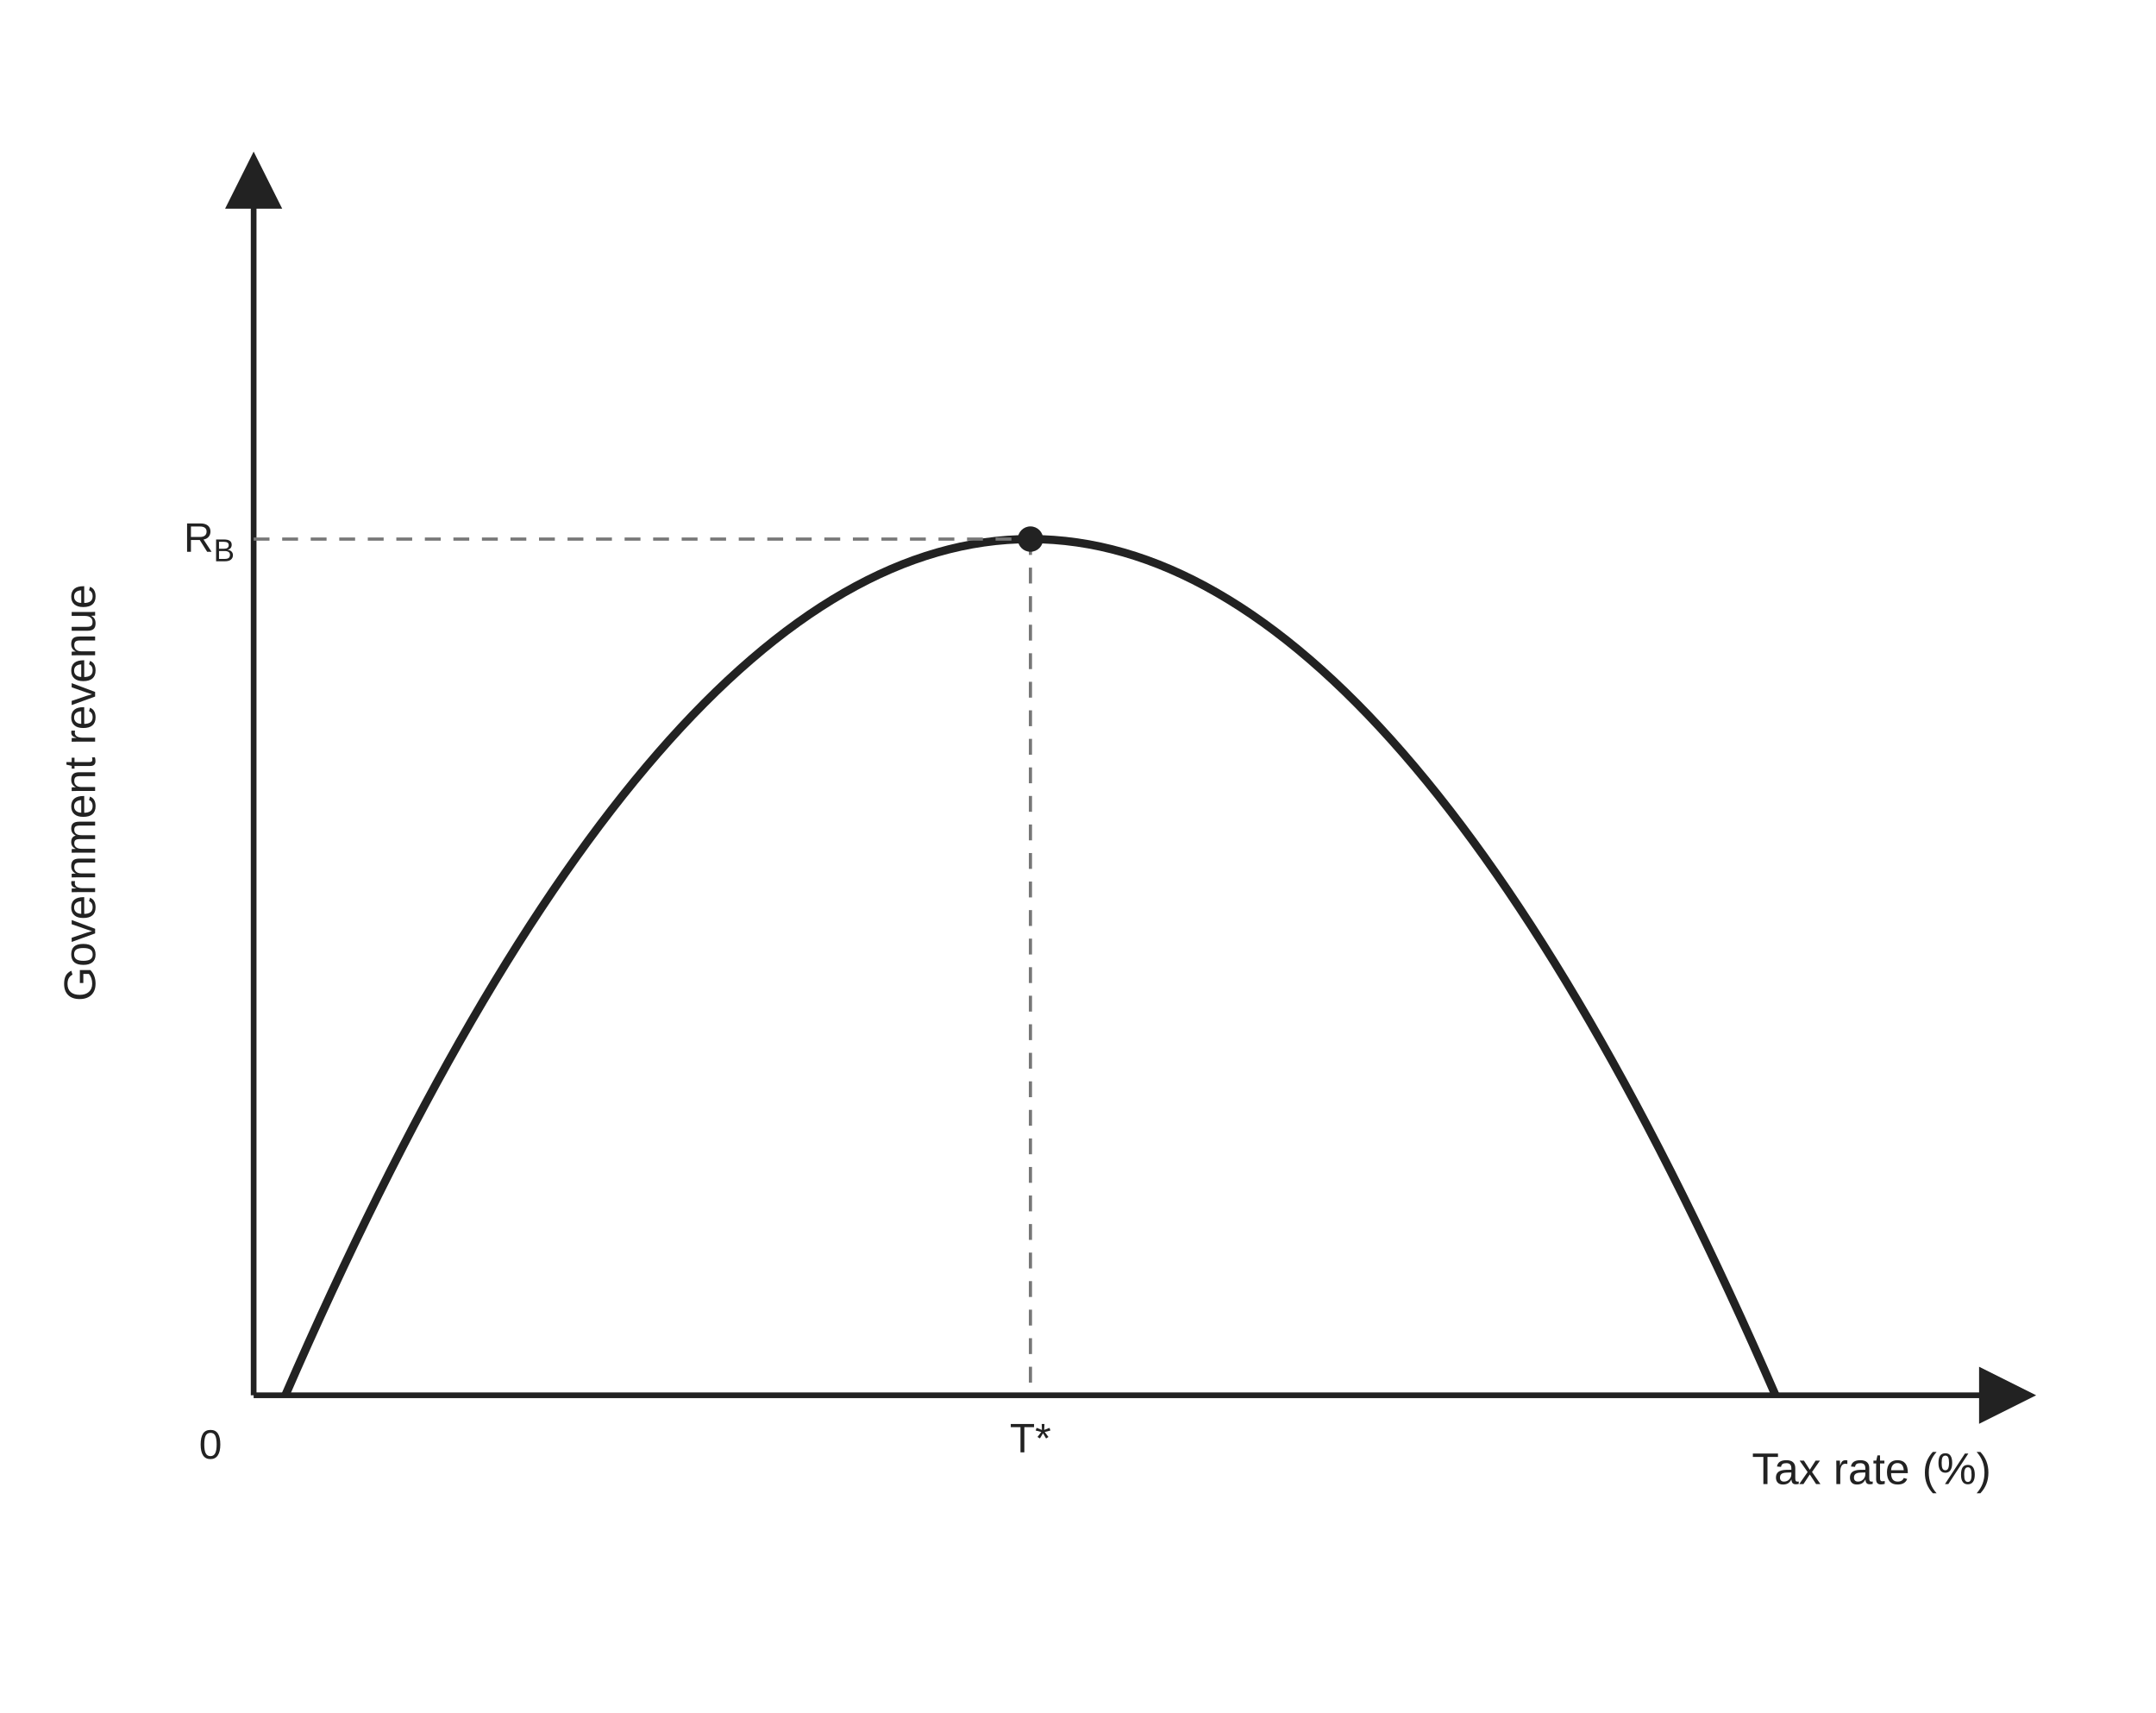
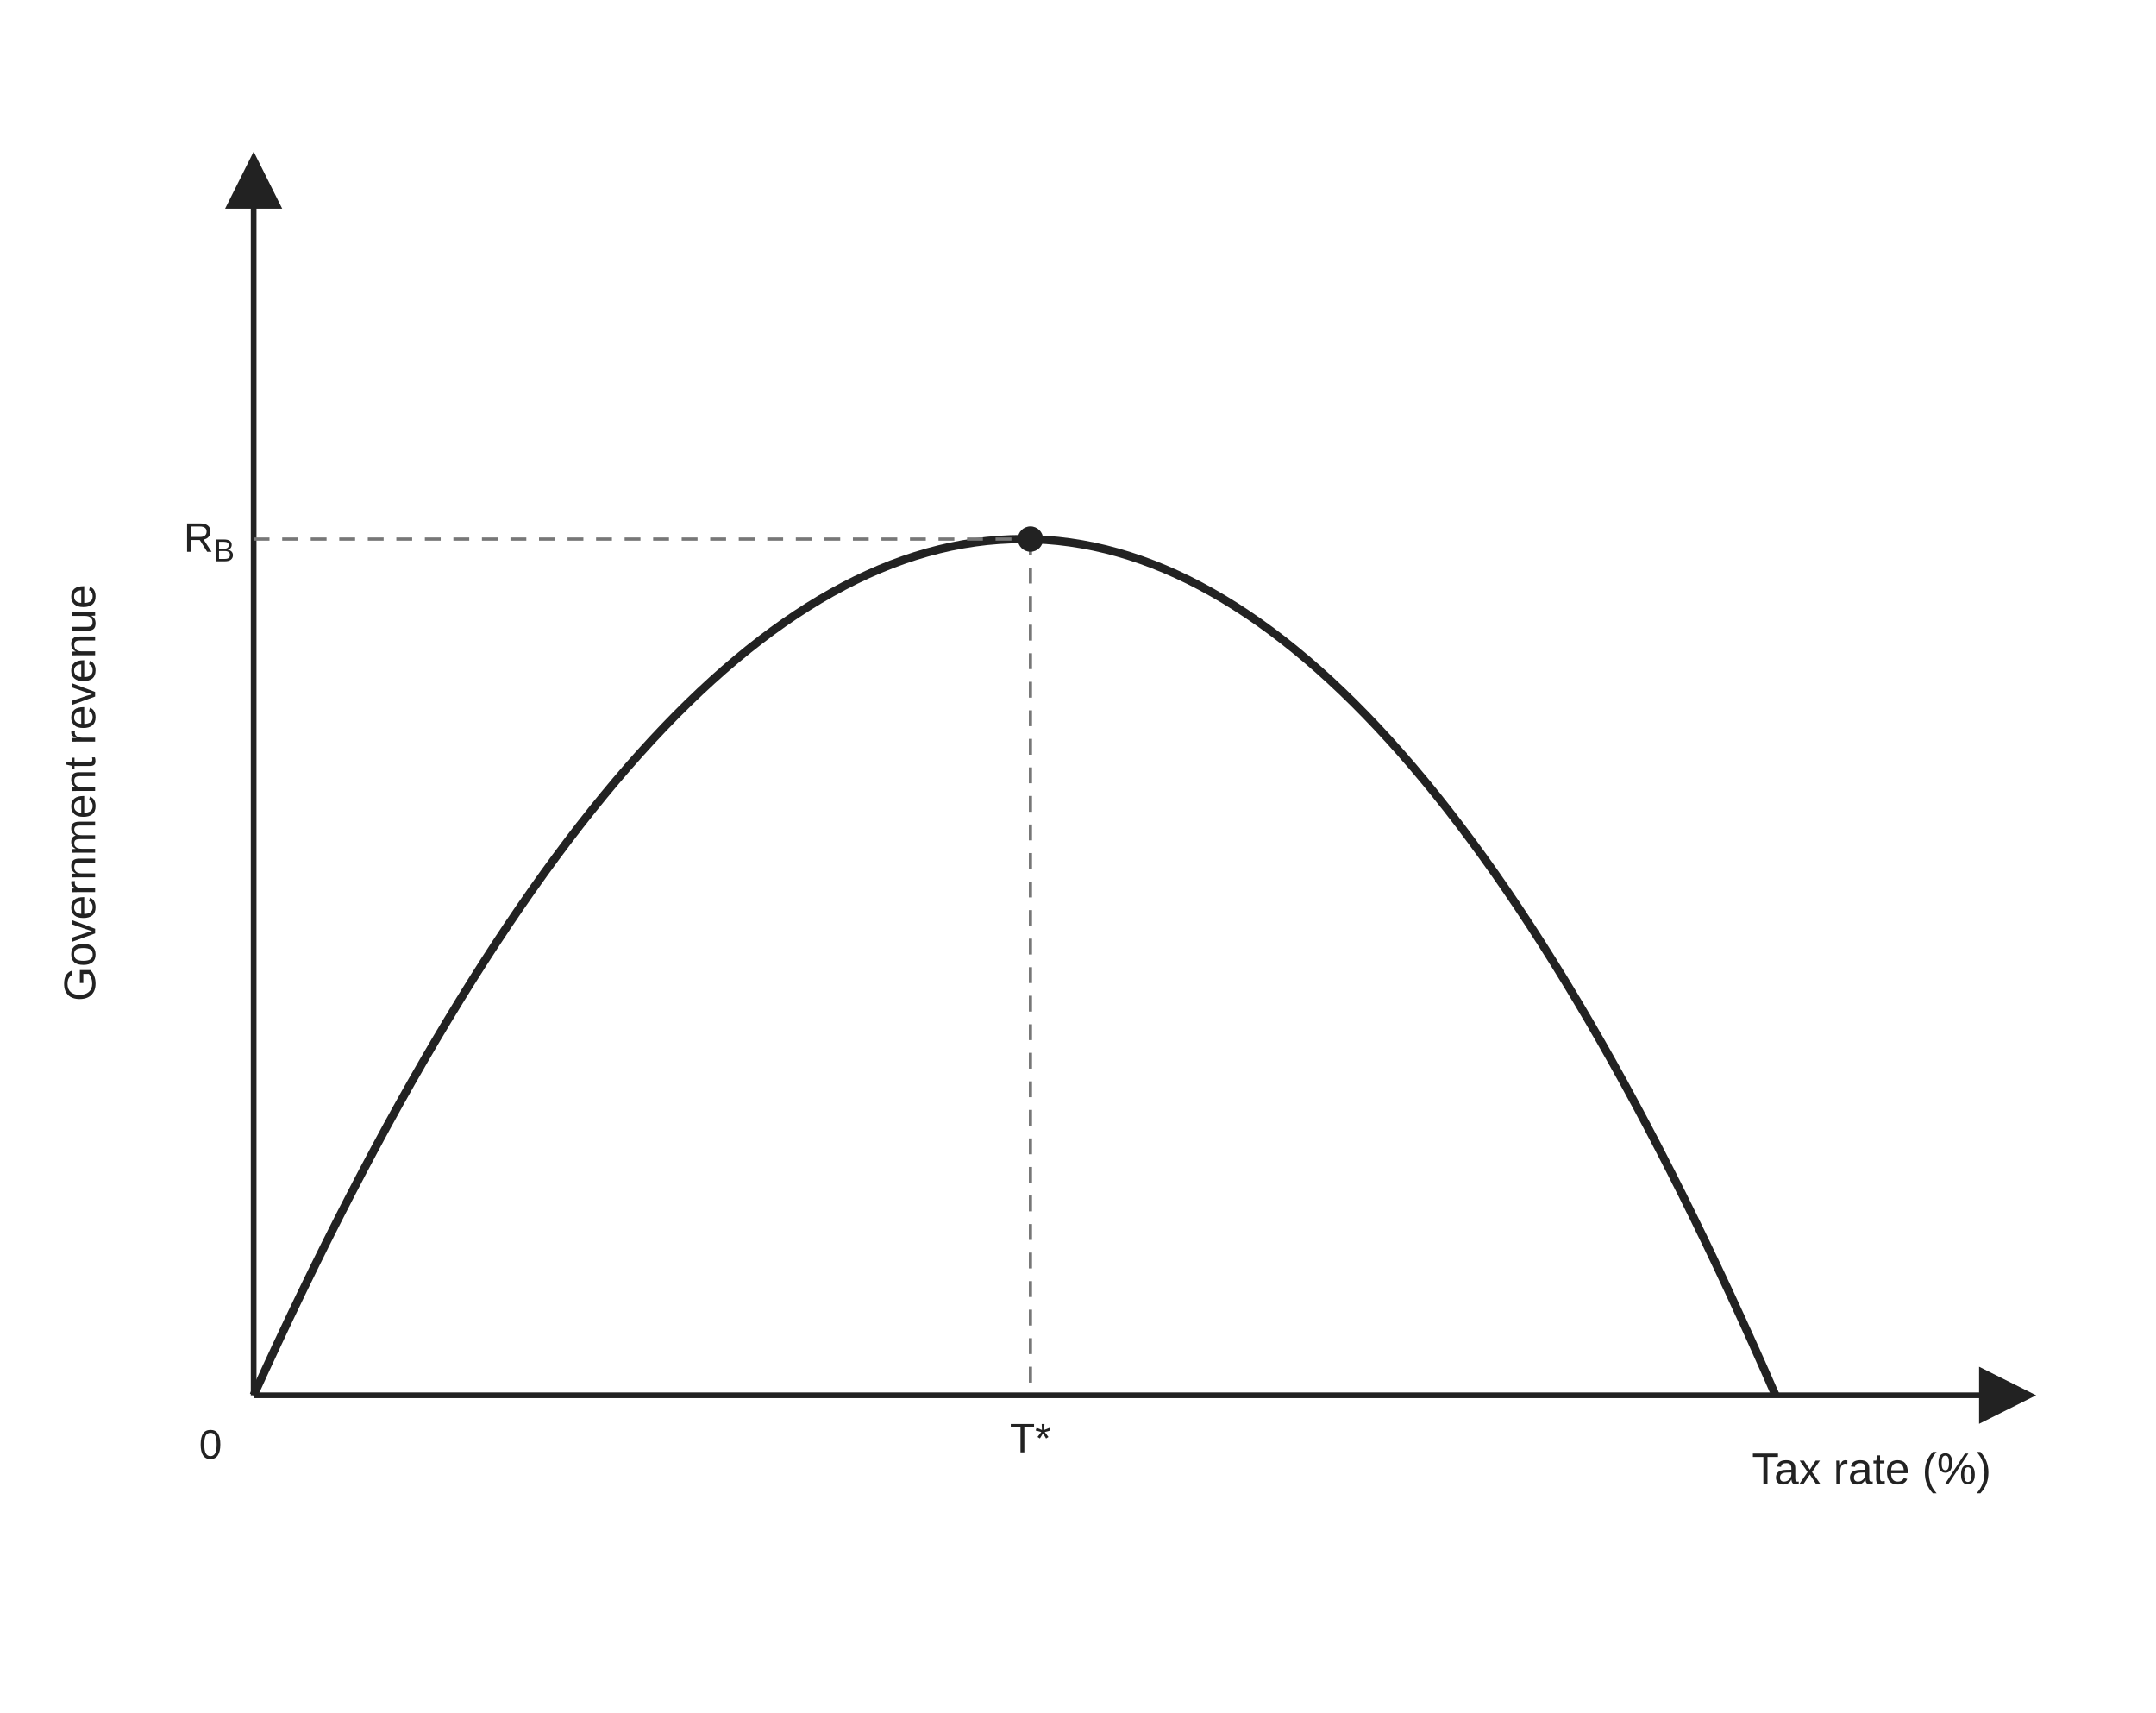
<svg xmlns="http://www.w3.org/2000/svg" width="680" height="540" font-family="'Segoe UI', 'Helvetica Neue', Arial, sans-serif">
  <defs>
    <marker id="axarrow" markerWidth="10" markerHeight="10" refX="6" refY="5" orient="auto">
      <path d="M0,0 L10,5 L0,10 Z" fill="#222" />
    </marker>
  </defs>
  <line x1="80" y1="440" x2="635" y2="440" stroke="#222" stroke-width="1.8" marker-end="url(#axarrow)" />
  <line x1="80" y1="440" x2="80" y2="55" stroke="#222" stroke-width="1.8" marker-end="url(#axarrow)" />
  <text transform="rotate(-90 30 250)" x="30" y="250" text-anchor="middle" font-size="14" fill="#222">Government revenue</text>
  <text x="628" y="468" text-anchor="end" font-size="14" fill="#222">Tax rate (%)</text>
  <text x="70" y="460" text-anchor="end" font-size="13" fill="#222">0</text>
-   <path d="M 90 440 Q 325 -100 560 440" fill="none" stroke="#222" stroke-width="2.6" />
+   <path d="M 80 440 Q 325 -100 560 440" fill="none" stroke="#222" stroke-width="2.6" />
  <line x1="80" y1="170" x2="325" y2="170" stroke="#777" stroke-width="1" stroke-dasharray="5,4" />
  <line x1="325" y1="170" x2="325" y2="440" stroke="#777" stroke-width="1" stroke-dasharray="5,4" />
  <circle cx="325" cy="170" r="4" fill="#222" />
  <text x="74" y="174" text-anchor="end" font-size="13" fill="#222">R<tspan font-size="10" dy="3">B</tspan>
  </text>
  <text x="325" y="458" text-anchor="middle" font-size="13" fill="#222">T*</text>
</svg>
